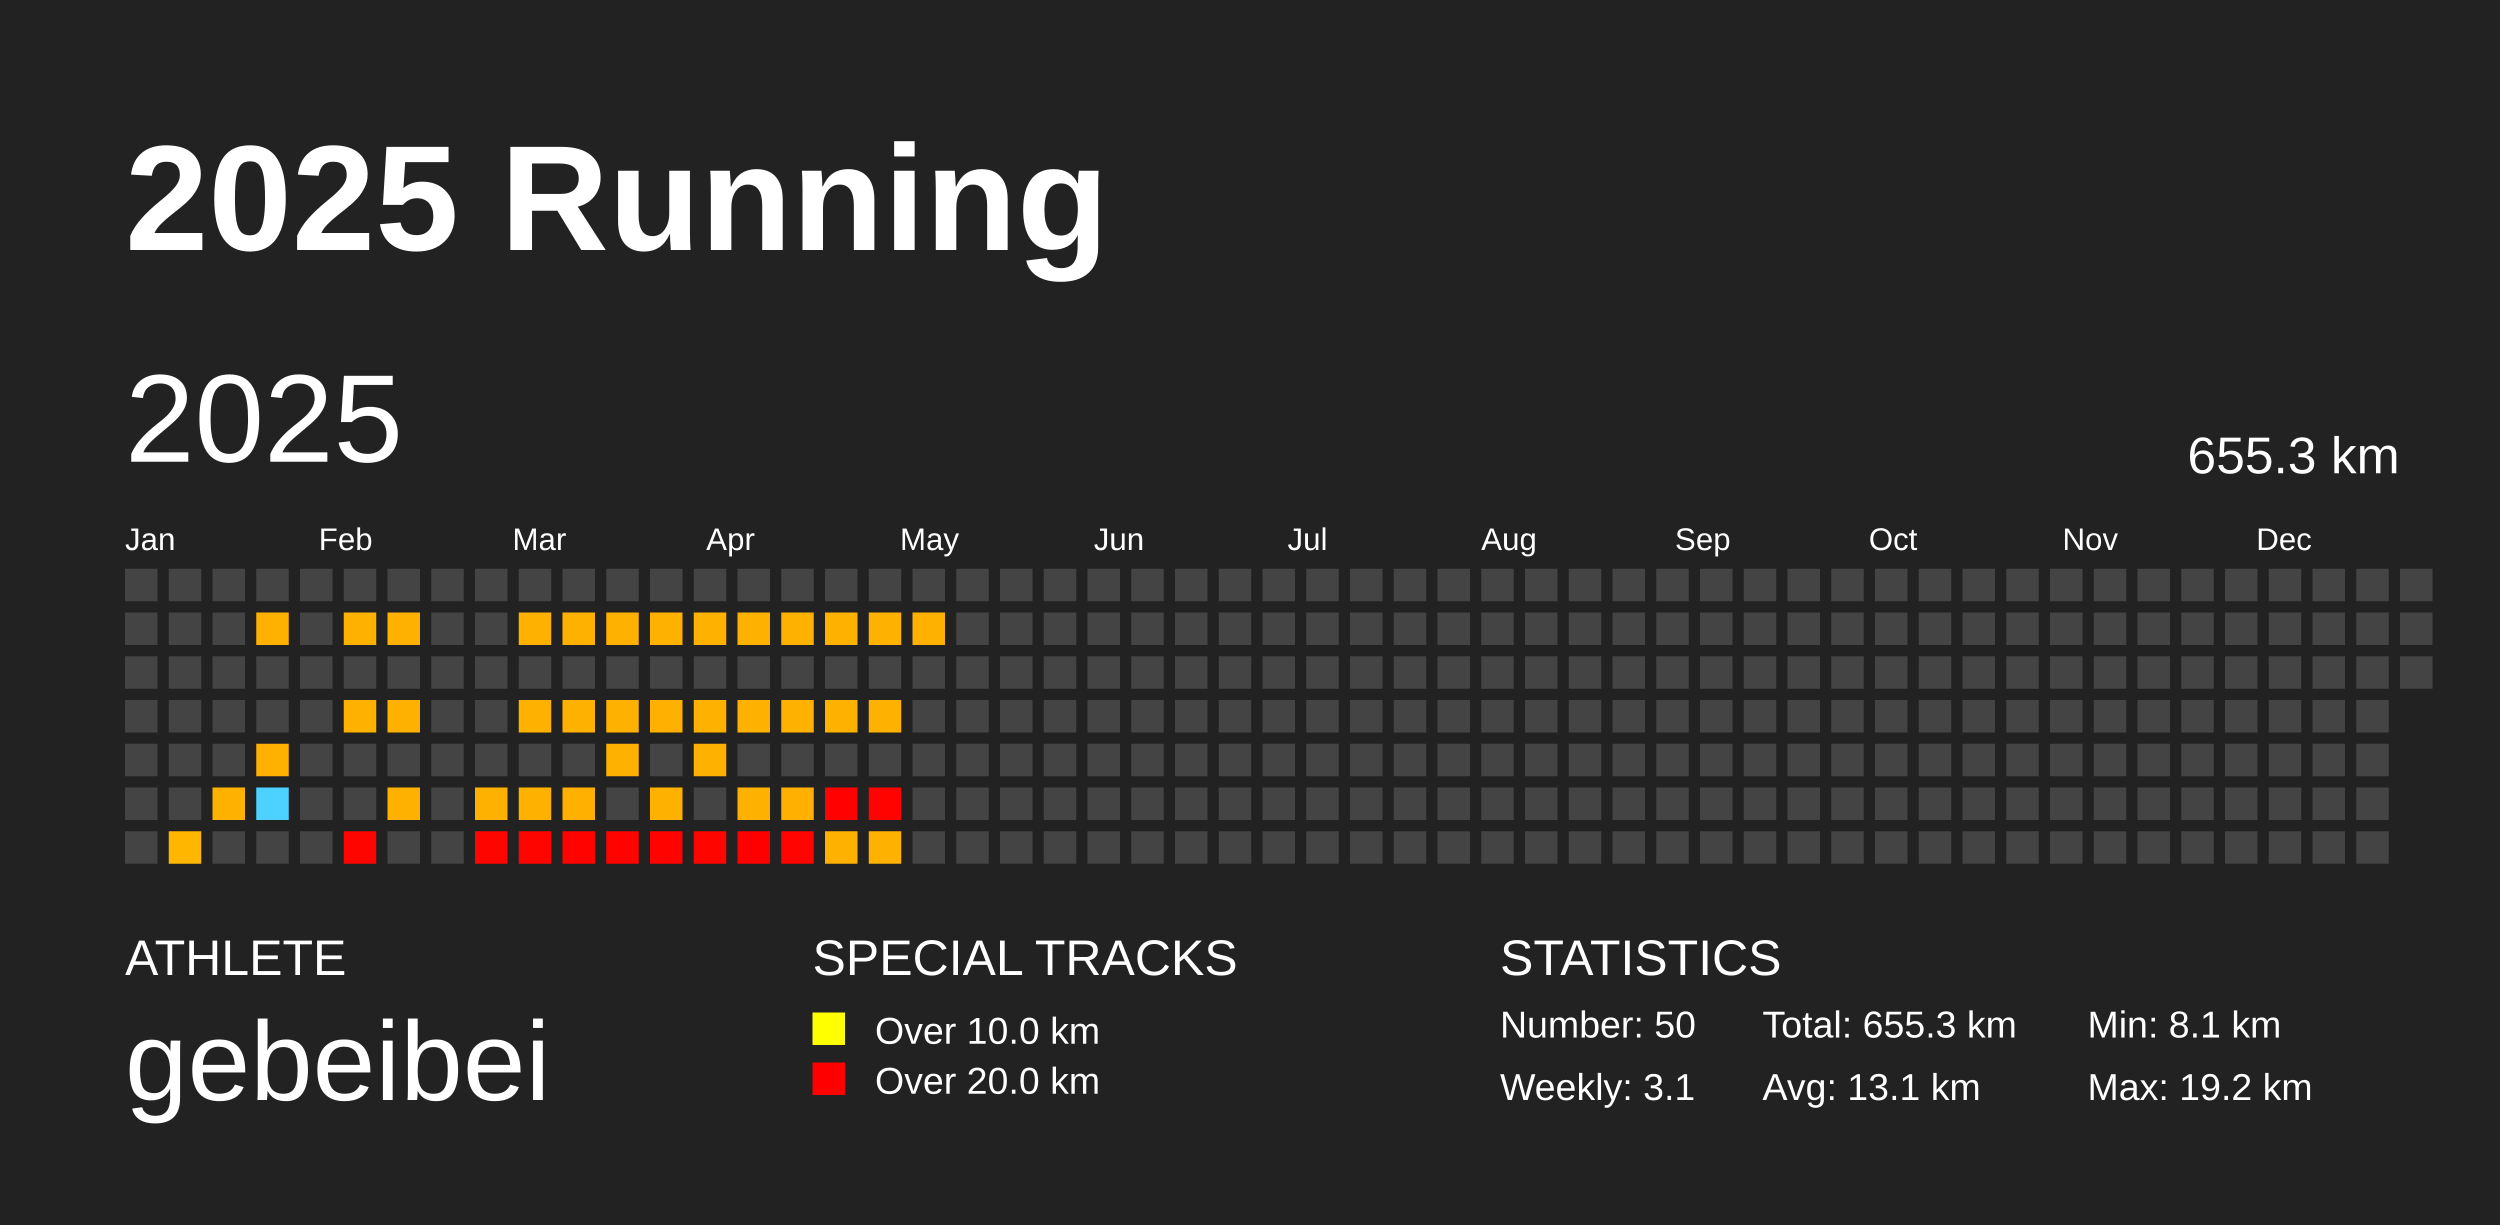
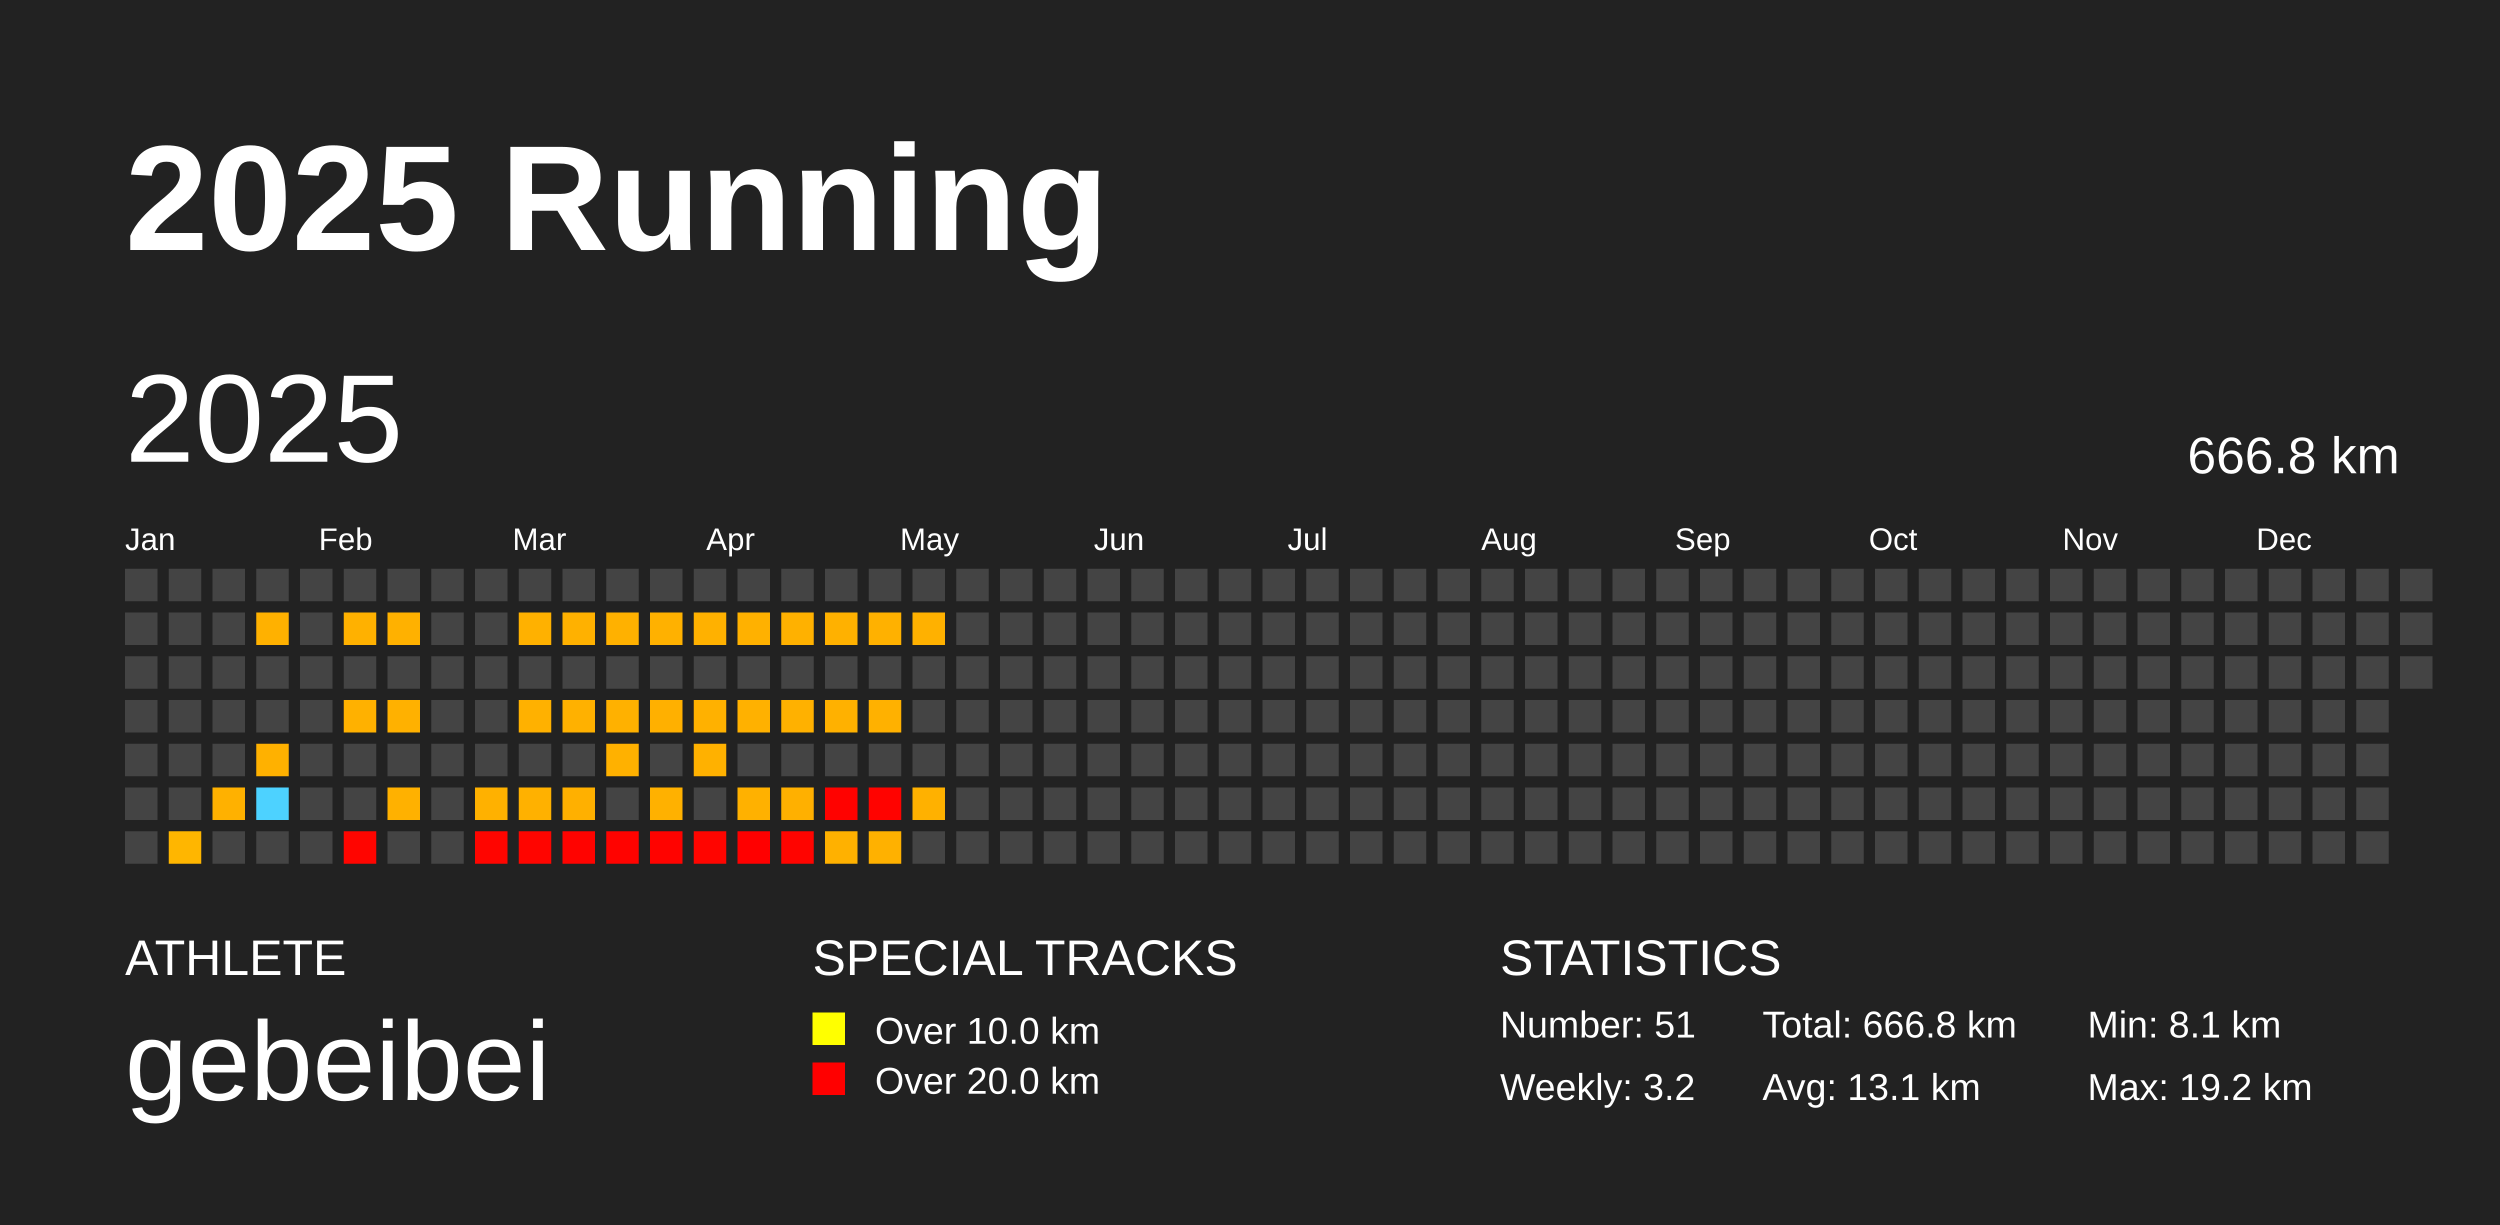
<svg xmlns="http://www.w3.org/2000/svg" baseProfile="full" height="98mm" version="1.1" viewBox="0,0,200,98" width="200mm">
  <defs />
  <rect fill="#222222" height="98" width="200" x="0" y="0" />
  <text fill="#FFFFFF" style="font-size:12px; font-family:Arial; font-weight:bold;" x="10" y="20">2025 Running</text>
  <text fill="#FFFFFF" style="font-size:4px; font-family:Arial" x="10" y="78">ATHLETE</text>
  <text fill="#FFFFFF" style="font-size:9px; font-family:Arial" x="10" y="88">gebeibei</text>
  <text fill="#FFFFFF" style="font-size:4px; font-family:Arial" x="65" y="78">SPECIAL TRACKS</text>
  <rect fill="yellow" height="2.6" width="2.6" x="65" y="81" />
  <text fill="#FFFFFF" style="font-size:3px; font-family:Arial" x="70" y="83.5">Over 10.0 km</text>
  <rect fill="red" height="2.6" width="2.6" x="65" y="85" />
  <text fill="#FFFFFF" style="font-size:3px; font-family:Arial" x="70" y="87.5">Over 20.0 km</text>
  <text fill="#FFFFFF" style="font-size:4px; font-family:Arial" x="120" y="78">STATISTICS</text>
-   <text fill="#FFFFFF" style="font-size:3px; font-family:Arial" x="120" y="83">Number: 50</text>
-   <text fill="#FFFFFF" style="font-size:3px; font-family:Arial" x="120" y="88">Weekly: 3.1</text>
-   <text fill="#FFFFFF" style="font-size:3px; font-family:Arial" x="141" y="83">Total: 655.3 km</text>
+   <text fill="#FFFFFF" style="font-size:3px; font-family:Arial" x="120" y="83">Number: 51</text>
+   <text fill="#FFFFFF" style="font-size:3px; font-family:Arial" x="120" y="88">Weekly: 3.2</text>
+   <text fill="#FFFFFF" style="font-size:3px; font-family:Arial" x="141" y="83">Total: 666.8 km</text>
  <text fill="#FFFFFF" style="font-size:3px; font-family:Arial" x="141" y="88">Avg: 13.1 km</text>
  <text fill="#FFFFFF" style="font-size:3px; font-family:Arial" x="167" y="83">Min: 8.1 km</text>
  <text fill="#FFFFFF" style="font-size:3px; font-family:Arial" x="167" y="88">Max: 19.2 km</text>
  <text dominant-baseline="hanging" fill="#FFFFFF" style="font-size:10.0px; font-family:Arial;" x="10" y="30">2025</text>
-   <text dominant-baseline="hanging" fill="#FFFFFF" style="font-size:4.125px; font-family:Arial;" x="175" y="35">655.3 km</text>
+   <text dominant-baseline="hanging" fill="#FFFFFF" style="font-size:4.125px; font-family:Arial;" x="175" y="35">666.8 km</text>
  <text fill="#FFFFFF" style="font-size:2.5px; font-family:Arial" x="10.0" y="44">Jan</text>
  <text fill="#FFFFFF" style="font-size:2.5px; font-family:Arial" x="25.5" y="44">Feb</text>
  <text fill="#FFFFFF" style="font-size:2.5px; font-family:Arial" x="41.0" y="44">Mar</text>
  <text fill="#FFFFFF" style="font-size:2.5px; font-family:Arial" x="56.5" y="44">Apr</text>
  <text fill="#FFFFFF" style="font-size:2.5px; font-family:Arial" x="72.0" y="44">May</text>
  <text fill="#FFFFFF" style="font-size:2.5px; font-family:Arial" x="87.5" y="44">Jun</text>
  <text fill="#FFFFFF" style="font-size:2.5px; font-family:Arial" x="103.0" y="44">Jul</text>
  <text fill="#FFFFFF" style="font-size:2.5px; font-family:Arial" x="118.5" y="44">Aug</text>
  <text fill="#FFFFFF" style="font-size:2.5px; font-family:Arial" x="134.0" y="44">Sep</text>
  <text fill="#FFFFFF" style="font-size:2.5px; font-family:Arial" x="149.5" y="44">Oct</text>
  <text fill="#FFFFFF" style="font-size:2.5px; font-family:Arial" x="165.0" y="44">Nov</text>
  <text fill="#FFFFFF" style="font-size:2.5px; font-family:Arial" x="180.5" y="44">Dec</text>
  <rect fill="#444444" height="2.6" width="2.6" x="10.0" y="45.5" />
  <rect fill="#444444" height="2.6" width="2.6" x="10.0" y="49.0" />
  <rect fill="#444444" height="2.6" width="2.6" x="10.0" y="52.5" />
  <rect fill="#444444" height="2.6" width="2.6" x="10.0" y="56.0" />
  <rect fill="#444444" height="2.6" width="2.6" x="10.0" y="59.5" />
  <rect fill="#444444" height="2.6" width="2.6" x="10.0" y="63.0" />
  <rect fill="#444444" height="2.6" width="2.6" x="10.0" y="66.5" />
  <rect fill="#444444" height="2.6" width="2.6" x="13.5" y="45.5" />
  <rect fill="#444444" height="2.6" width="2.6" x="13.5" y="49.0" />
  <rect fill="#444444" height="2.6" width="2.6" x="13.5" y="52.5" />
  <rect fill="#444444" height="2.6" width="2.6" x="13.5" y="56.0" />
  <rect fill="#444444" height="2.6" width="2.6" x="13.5" y="59.5" />
  <rect fill="#444444" height="2.6" width="2.6" x="13.5" y="63.0" />
  <rect fill="#ffb600" height="2.6" width="2.6" x="13.5" y="66.5" />
  <rect fill="#444444" height="2.6" width="2.6" x="17.0" y="45.5" />
  <rect fill="#444444" height="2.6" width="2.6" x="17.0" y="49.0" />
  <rect fill="#444444" height="2.6" width="2.6" x="17.0" y="52.5" />
  <rect fill="#444444" height="2.6" width="2.6" x="17.0" y="56.0" />
  <rect fill="#444444" height="2.6" width="2.6" x="17.0" y="59.5" />
  <rect fill="#ffb100" height="2.6" width="2.6" x="17.0" y="63.0" />
  <rect fill="#444444" height="2.6" width="2.6" x="17.0" y="66.5" />
  <rect fill="#444444" height="2.6" width="2.6" x="20.5" y="45.5" />
  <rect fill="#ffb100" height="2.6" width="2.6" x="20.5" y="49.0" />
  <rect fill="#444444" height="2.6" width="2.6" x="20.5" y="52.5" />
  <rect fill="#444444" height="2.6" width="2.6" x="20.5" y="56.0" />
  <rect fill="#ffb100" height="2.6" width="2.6" x="20.5" y="59.5" />
  <rect fill="#4dd2ff" height="2.6" width="2.6" x="20.5" y="63.0" />
  <rect fill="#444444" height="2.6" width="2.6" x="20.5" y="66.5" />
  <rect fill="#444444" height="2.6" width="2.6" x="24.0" y="45.5" />
  <rect fill="#444444" height="2.6" width="2.6" x="24.0" y="49.0" />
  <rect fill="#444444" height="2.6" width="2.6" x="24.0" y="52.5" />
  <rect fill="#444444" height="2.6" width="2.6" x="24.0" y="56.0" />
  <rect fill="#444444" height="2.6" width="2.6" x="24.0" y="59.5" />
  <rect fill="#444444" height="2.6" width="2.6" x="24.0" y="63.0" />
  <rect fill="#444444" height="2.6" width="2.6" x="24.0" y="66.5" />
  <rect fill="#444444" height="2.6" width="2.6" x="27.5" y="45.5" />
  <rect fill="#ffb100" height="2.6" width="2.6" x="27.5" y="49.0" />
  <rect fill="#444444" height="2.6" width="2.6" x="27.5" y="52.5" />
  <rect fill="#ffb100" height="2.6" width="2.6" x="27.5" y="56.0" />
  <rect fill="#444444" height="2.6" width="2.6" x="27.5" y="59.5" />
  <rect fill="#444444" height="2.6" width="2.6" x="27.5" y="63.0" />
  <rect fill="#ff0500" height="2.6" width="2.6" x="27.5" y="66.5" />
  <rect fill="#444444" height="2.6" width="2.6" x="31.0" y="45.5" />
  <rect fill="#ffb100" height="2.6" width="2.6" x="31.0" y="49.0" />
  <rect fill="#444444" height="2.6" width="2.6" x="31.0" y="52.5" />
  <rect fill="#ffb100" height="2.6" width="2.6" x="31.0" y="56.0" />
  <rect fill="#444444" height="2.6" width="2.6" x="31.0" y="59.5" />
  <rect fill="#ffb100" height="2.6" width="2.6" x="31.0" y="63.0" />
  <rect fill="#444444" height="2.6" width="2.6" x="31.0" y="66.5" />
  <rect fill="#444444" height="2.6" width="2.6" x="34.5" y="45.5" />
  <rect fill="#444444" height="2.6" width="2.6" x="34.5" y="49.0" />
  <rect fill="#444444" height="2.6" width="2.6" x="34.5" y="52.5" />
  <rect fill="#444444" height="2.6" width="2.6" x="34.5" y="56.0" />
  <rect fill="#444444" height="2.6" width="2.6" x="34.5" y="59.5" />
  <rect fill="#444444" height="2.6" width="2.6" x="34.5" y="63.0" />
  <rect fill="#444444" height="2.6" width="2.6" x="34.5" y="66.5" />
  <rect fill="#444444" height="2.6" width="2.6" x="38.0" y="45.5" />
  <rect fill="#444444" height="2.6" width="2.6" x="38.0" y="49.0" />
  <rect fill="#444444" height="2.6" width="2.6" x="38.0" y="52.5" />
  <rect fill="#444444" height="2.6" width="2.6" x="38.0" y="56.0" />
  <rect fill="#444444" height="2.6" width="2.6" x="38.0" y="59.5" />
  <rect fill="#ffb100" height="2.6" width="2.6" x="38.0" y="63.0" />
  <rect fill="#ff0500" height="2.6" width="2.6" x="38.0" y="66.5" />
  <rect fill="#444444" height="2.6" width="2.6" x="41.5" y="45.5" />
  <rect fill="#ffb100" height="2.6" width="2.6" x="41.5" y="49.0" />
  <rect fill="#444444" height="2.6" width="2.6" x="41.5" y="52.5" />
  <rect fill="#ffb100" height="2.6" width="2.6" x="41.5" y="56.0" />
  <rect fill="#444444" height="2.6" width="2.6" x="41.5" y="59.5" />
  <rect fill="#ffb100" height="2.6" width="2.6" x="41.5" y="63.0" />
  <rect fill="#ff0500" height="2.6" width="2.6" x="41.5" y="66.5" />
  <rect fill="#444444" height="2.6" width="2.6" x="45.0" y="45.5" />
  <rect fill="#ffb100" height="2.6" width="2.6" x="45.0" y="49.0" />
  <rect fill="#444444" height="2.6" width="2.6" x="45.0" y="52.5" />
  <rect fill="#ffb100" height="2.6" width="2.6" x="45.0" y="56.0" />
  <rect fill="#444444" height="2.6" width="2.6" x="45.0" y="59.5" />
  <rect fill="#ffb000" height="2.6" width="2.6" x="45.0" y="63.0" />
  <rect fill="#ff0300" height="2.6" width="2.6" x="45.0" y="66.5" />
  <rect fill="#444444" height="2.6" width="2.6" x="48.5" y="45.5" />
  <rect fill="#ffb100" height="2.6" width="2.6" x="48.5" y="49.0" />
  <rect fill="#444444" height="2.6" width="2.6" x="48.5" y="52.5" />
  <rect fill="#ffb100" height="2.6" width="2.6" x="48.5" y="56.0" />
  <rect fill="#ffb100" height="2.6" width="2.6" x="48.5" y="59.5" />
  <rect fill="#444444" height="2.6" width="2.6" x="48.5" y="63.0" />
  <rect fill="#ff0300" height="2.6" width="2.6" x="48.5" y="66.5" />
  <rect fill="#444444" height="2.6" width="2.6" x="52.0" y="45.5" />
  <rect fill="#ffb100" height="2.6" width="2.6" x="52.0" y="49.0" />
  <rect fill="#444444" height="2.6" width="2.6" x="52.0" y="52.5" />
  <rect fill="#ffb000" height="2.6" width="2.6" x="52.0" y="56.0" />
  <rect fill="#444444" height="2.6" width="2.6" x="52.0" y="59.5" />
  <rect fill="#ffb100" height="2.6" width="2.6" x="52.0" y="63.0" />
  <rect fill="#ff0300" height="2.6" width="2.6" x="52.0" y="66.5" />
  <rect fill="#444444" height="2.6" width="2.6" x="55.5" y="45.5" />
  <rect fill="#ffb100" height="2.6" width="2.6" x="55.5" y="49.0" />
  <rect fill="#444444" height="2.6" width="2.6" x="55.5" y="52.5" />
  <rect fill="#ffb100" height="2.6" width="2.6" x="55.5" y="56.0" />
  <rect fill="#ffb100" height="2.6" width="2.6" x="55.5" y="59.5" />
  <rect fill="#444444" height="2.6" width="2.6" x="55.5" y="63.0" />
  <rect fill="#ff0500" height="2.6" width="2.6" x="55.5" y="66.5" />
  <rect fill="#444444" height="2.6" width="2.6" x="59.0" y="45.5" />
  <rect fill="#ffb100" height="2.6" width="2.6" x="59.0" y="49.0" />
  <rect fill="#444444" height="2.6" width="2.6" x="59.0" y="52.5" />
  <rect fill="#ffb100" height="2.6" width="2.6" x="59.0" y="56.0" />
  <rect fill="#444444" height="2.6" width="2.6" x="59.0" y="59.5" />
  <rect fill="#ffb100" height="2.6" width="2.6" x="59.0" y="63.0" />
  <rect fill="#ff0000" height="2.6" width="2.6" x="59.0" y="66.5" />
  <rect fill="#444444" height="2.6" width="2.6" x="62.5" y="45.5" />
  <rect fill="#ffb100" height="2.6" width="2.6" x="62.5" y="49.0" />
  <rect fill="#444444" height="2.6" width="2.6" x="62.5" y="52.5" />
  <rect fill="#ffb100" height="2.6" width="2.6" x="62.5" y="56.0" />
  <rect fill="#444444" height="2.6" width="2.6" x="62.5" y="59.5" />
  <rect fill="#ffb000" height="2.6" width="2.6" x="62.5" y="63.0" />
  <rect fill="#ff0400" height="2.6" width="2.6" x="62.5" y="66.5" />
  <rect fill="#444444" height="2.6" width="2.6" x="66.0" y="45.5" />
  <rect fill="#ffb100" height="2.6" width="2.6" x="66.0" y="49.0" />
  <rect fill="#444444" height="2.6" width="2.6" x="66.0" y="52.5" />
  <rect fill="#ffb100" height="2.6" width="2.6" x="66.0" y="56.0" />
  <rect fill="#444444" height="2.6" width="2.6" x="66.0" y="59.5" />
  <rect fill="#ff0200" height="2.6" width="2.6" x="66.0" y="63.0" />
  <rect fill="#ffb100" height="2.6" width="2.6" x="66.0" y="66.5" />
  <rect fill="#444444" height="2.6" width="2.6" x="69.5" y="45.5" />
  <rect fill="#ffb100" height="2.6" width="2.6" x="69.5" y="49.0" />
  <rect fill="#444444" height="2.6" width="2.6" x="69.5" y="52.5" />
  <rect fill="#ffb100" height="2.6" width="2.6" x="69.5" y="56.0" />
  <rect fill="#444444" height="2.6" width="2.6" x="69.5" y="59.5" />
  <rect fill="#ff0300" height="2.6" width="2.6" x="69.5" y="63.0" />
  <rect fill="#ffb100" height="2.6" width="2.6" x="69.5" y="66.5" />
  <rect fill="#444444" height="2.6" width="2.6" x="73.0" y="45.5" />
  <rect fill="#ffb100" height="2.6" width="2.6" x="73.0" y="49.0" />
  <rect fill="#444444" height="2.6" width="2.6" x="73.0" y="52.5" />
  <rect fill="#444444" height="2.6" width="2.6" x="73.0" y="56.0" />
  <rect fill="#444444" height="2.6" width="2.6" x="73.0" y="59.5" />
-   <rect fill="#444444" height="2.6" width="2.6" x="73.0" y="63.0" />
+   <rect fill="#ffb100" height="2.6" width="2.6" x="73.0" y="63.0" />
  <rect fill="#444444" height="2.6" width="2.6" x="73.0" y="66.5" />
  <rect fill="#444444" height="2.6" width="2.6" x="76.5" y="45.5" />
  <rect fill="#444444" height="2.6" width="2.6" x="76.5" y="49.0" />
  <rect fill="#444444" height="2.6" width="2.6" x="76.5" y="52.5" />
  <rect fill="#444444" height="2.6" width="2.6" x="76.5" y="56.0" />
  <rect fill="#444444" height="2.6" width="2.6" x="76.5" y="59.5" />
  <rect fill="#444444" height="2.6" width="2.6" x="76.5" y="63.0" />
  <rect fill="#444444" height="2.6" width="2.6" x="76.5" y="66.5" />
  <rect fill="#444444" height="2.6" width="2.6" x="80.0" y="45.5" />
  <rect fill="#444444" height="2.6" width="2.6" x="80.0" y="49.0" />
  <rect fill="#444444" height="2.6" width="2.6" x="80.0" y="52.5" />
  <rect fill="#444444" height="2.6" width="2.6" x="80.0" y="56.0" />
  <rect fill="#444444" height="2.6" width="2.6" x="80.0" y="59.5" />
  <rect fill="#444444" height="2.6" width="2.6" x="80.0" y="63.0" />
  <rect fill="#444444" height="2.6" width="2.6" x="80.0" y="66.5" />
  <rect fill="#444444" height="2.6" width="2.6" x="83.5" y="45.5" />
  <rect fill="#444444" height="2.6" width="2.6" x="83.5" y="49.0" />
  <rect fill="#444444" height="2.6" width="2.6" x="83.5" y="52.5" />
  <rect fill="#444444" height="2.6" width="2.6" x="83.5" y="56.0" />
  <rect fill="#444444" height="2.6" width="2.6" x="83.5" y="59.5" />
  <rect fill="#444444" height="2.6" width="2.6" x="83.5" y="63.0" />
  <rect fill="#444444" height="2.6" width="2.6" x="83.5" y="66.5" />
  <rect fill="#444444" height="2.6" width="2.6" x="87.0" y="45.5" />
  <rect fill="#444444" height="2.6" width="2.6" x="87.0" y="49.0" />
  <rect fill="#444444" height="2.6" width="2.6" x="87.0" y="52.5" />
  <rect fill="#444444" height="2.6" width="2.6" x="87.0" y="56.0" />
  <rect fill="#444444" height="2.6" width="2.6" x="87.0" y="59.5" />
  <rect fill="#444444" height="2.6" width="2.6" x="87.0" y="63.0" />
  <rect fill="#444444" height="2.6" width="2.6" x="87.0" y="66.5" />
  <rect fill="#444444" height="2.6" width="2.6" x="90.5" y="45.5" />
  <rect fill="#444444" height="2.6" width="2.6" x="90.5" y="49.0" />
  <rect fill="#444444" height="2.6" width="2.6" x="90.5" y="52.5" />
  <rect fill="#444444" height="2.6" width="2.6" x="90.5" y="56.0" />
  <rect fill="#444444" height="2.6" width="2.6" x="90.5" y="59.5" />
  <rect fill="#444444" height="2.6" width="2.6" x="90.5" y="63.0" />
  <rect fill="#444444" height="2.6" width="2.6" x="90.5" y="66.5" />
  <rect fill="#444444" height="2.6" width="2.6" x="94.0" y="45.5" />
  <rect fill="#444444" height="2.6" width="2.6" x="94.0" y="49.0" />
  <rect fill="#444444" height="2.6" width="2.6" x="94.0" y="52.5" />
  <rect fill="#444444" height="2.6" width="2.6" x="94.0" y="56.0" />
  <rect fill="#444444" height="2.6" width="2.6" x="94.0" y="59.5" />
  <rect fill="#444444" height="2.6" width="2.6" x="94.0" y="63.0" />
  <rect fill="#444444" height="2.6" width="2.6" x="94.0" y="66.5" />
  <rect fill="#444444" height="2.6" width="2.6" x="97.5" y="45.5" />
  <rect fill="#444444" height="2.6" width="2.6" x="97.5" y="49.0" />
  <rect fill="#444444" height="2.6" width="2.6" x="97.5" y="52.5" />
  <rect fill="#444444" height="2.6" width="2.6" x="97.5" y="56.0" />
  <rect fill="#444444" height="2.6" width="2.6" x="97.5" y="59.5" />
  <rect fill="#444444" height="2.6" width="2.6" x="97.5" y="63.0" />
  <rect fill="#444444" height="2.6" width="2.6" x="97.5" y="66.5" />
  <rect fill="#444444" height="2.6" width="2.6" x="101.0" y="45.5" />
  <rect fill="#444444" height="2.6" width="2.6" x="101.0" y="49.0" />
  <rect fill="#444444" height="2.6" width="2.6" x="101.0" y="52.5" />
  <rect fill="#444444" height="2.6" width="2.6" x="101.0" y="56.0" />
  <rect fill="#444444" height="2.6" width="2.6" x="101.0" y="59.5" />
  <rect fill="#444444" height="2.6" width="2.6" x="101.0" y="63.0" />
  <rect fill="#444444" height="2.6" width="2.6" x="101.0" y="66.5" />
  <rect fill="#444444" height="2.6" width="2.6" x="104.5" y="45.5" />
  <rect fill="#444444" height="2.6" width="2.6" x="104.5" y="49.0" />
  <rect fill="#444444" height="2.6" width="2.6" x="104.5" y="52.5" />
  <rect fill="#444444" height="2.6" width="2.6" x="104.5" y="56.0" />
  <rect fill="#444444" height="2.6" width="2.6" x="104.5" y="59.5" />
  <rect fill="#444444" height="2.6" width="2.6" x="104.5" y="63.0" />
  <rect fill="#444444" height="2.6" width="2.6" x="104.5" y="66.5" />
  <rect fill="#444444" height="2.6" width="2.6" x="108.0" y="45.5" />
  <rect fill="#444444" height="2.6" width="2.6" x="108.0" y="49.0" />
  <rect fill="#444444" height="2.6" width="2.6" x="108.0" y="52.5" />
  <rect fill="#444444" height="2.6" width="2.6" x="108.0" y="56.0" />
  <rect fill="#444444" height="2.6" width="2.6" x="108.0" y="59.5" />
  <rect fill="#444444" height="2.6" width="2.6" x="108.0" y="63.0" />
  <rect fill="#444444" height="2.6" width="2.6" x="108.0" y="66.5" />
  <rect fill="#444444" height="2.6" width="2.6" x="111.5" y="45.5" />
  <rect fill="#444444" height="2.6" width="2.6" x="111.5" y="49.0" />
  <rect fill="#444444" height="2.6" width="2.6" x="111.5" y="52.5" />
  <rect fill="#444444" height="2.6" width="2.6" x="111.5" y="56.0" />
  <rect fill="#444444" height="2.6" width="2.6" x="111.5" y="59.5" />
  <rect fill="#444444" height="2.6" width="2.6" x="111.5" y="63.0" />
  <rect fill="#444444" height="2.6" width="2.6" x="111.5" y="66.5" />
  <rect fill="#444444" height="2.6" width="2.6" x="115.0" y="45.5" />
  <rect fill="#444444" height="2.6" width="2.6" x="115.0" y="49.0" />
  <rect fill="#444444" height="2.6" width="2.6" x="115.0" y="52.5" />
  <rect fill="#444444" height="2.6" width="2.6" x="115.0" y="56.0" />
  <rect fill="#444444" height="2.6" width="2.6" x="115.0" y="59.5" />
  <rect fill="#444444" height="2.6" width="2.6" x="115.0" y="63.0" />
  <rect fill="#444444" height="2.6" width="2.6" x="115.0" y="66.5" />
  <rect fill="#444444" height="2.6" width="2.6" x="118.5" y="45.5" />
  <rect fill="#444444" height="2.6" width="2.6" x="118.5" y="49.0" />
  <rect fill="#444444" height="2.6" width="2.6" x="118.5" y="52.5" />
  <rect fill="#444444" height="2.6" width="2.6" x="118.5" y="56.0" />
  <rect fill="#444444" height="2.6" width="2.6" x="118.5" y="59.5" />
  <rect fill="#444444" height="2.6" width="2.6" x="118.5" y="63.0" />
  <rect fill="#444444" height="2.6" width="2.6" x="118.5" y="66.5" />
  <rect fill="#444444" height="2.6" width="2.6" x="122.0" y="45.5" />
  <rect fill="#444444" height="2.6" width="2.6" x="122.0" y="49.0" />
  <rect fill="#444444" height="2.6" width="2.6" x="122.0" y="52.5" />
  <rect fill="#444444" height="2.6" width="2.6" x="122.0" y="56.0" />
  <rect fill="#444444" height="2.6" width="2.6" x="122.0" y="59.5" />
  <rect fill="#444444" height="2.6" width="2.6" x="122.0" y="63.0" />
  <rect fill="#444444" height="2.6" width="2.6" x="122.0" y="66.5" />
  <rect fill="#444444" height="2.6" width="2.6" x="125.5" y="45.5" />
  <rect fill="#444444" height="2.6" width="2.6" x="125.5" y="49.0" />
  <rect fill="#444444" height="2.6" width="2.6" x="125.5" y="52.5" />
  <rect fill="#444444" height="2.6" width="2.6" x="125.5" y="56.0" />
  <rect fill="#444444" height="2.6" width="2.6" x="125.5" y="59.5" />
  <rect fill="#444444" height="2.6" width="2.6" x="125.5" y="63.0" />
  <rect fill="#444444" height="2.6" width="2.6" x="125.5" y="66.5" />
  <rect fill="#444444" height="2.6" width="2.6" x="129.0" y="45.5" />
  <rect fill="#444444" height="2.6" width="2.6" x="129.0" y="49.0" />
  <rect fill="#444444" height="2.6" width="2.6" x="129.0" y="52.5" />
  <rect fill="#444444" height="2.6" width="2.6" x="129.0" y="56.0" />
  <rect fill="#444444" height="2.6" width="2.6" x="129.0" y="59.5" />
  <rect fill="#444444" height="2.6" width="2.6" x="129.0" y="63.0" />
  <rect fill="#444444" height="2.6" width="2.6" x="129.0" y="66.5" />
  <rect fill="#444444" height="2.6" width="2.6" x="132.5" y="45.5" />
  <rect fill="#444444" height="2.6" width="2.6" x="132.5" y="49.0" />
  <rect fill="#444444" height="2.6" width="2.6" x="132.5" y="52.5" />
  <rect fill="#444444" height="2.6" width="2.6" x="132.5" y="56.0" />
  <rect fill="#444444" height="2.6" width="2.6" x="132.5" y="59.5" />
  <rect fill="#444444" height="2.6" width="2.6" x="132.5" y="63.0" />
  <rect fill="#444444" height="2.6" width="2.6" x="132.5" y="66.5" />
  <rect fill="#444444" height="2.6" width="2.6" x="136.0" y="45.5" />
  <rect fill="#444444" height="2.6" width="2.6" x="136.0" y="49.0" />
  <rect fill="#444444" height="2.6" width="2.6" x="136.0" y="52.5" />
  <rect fill="#444444" height="2.6" width="2.6" x="136.0" y="56.0" />
  <rect fill="#444444" height="2.6" width="2.6" x="136.0" y="59.5" />
  <rect fill="#444444" height="2.6" width="2.6" x="136.0" y="63.0" />
  <rect fill="#444444" height="2.6" width="2.6" x="136.0" y="66.5" />
  <rect fill="#444444" height="2.6" width="2.6" x="139.5" y="45.5" />
  <rect fill="#444444" height="2.6" width="2.6" x="139.5" y="49.0" />
  <rect fill="#444444" height="2.6" width="2.6" x="139.5" y="52.5" />
  <rect fill="#444444" height="2.6" width="2.6" x="139.5" y="56.0" />
  <rect fill="#444444" height="2.6" width="2.6" x="139.5" y="59.5" />
  <rect fill="#444444" height="2.6" width="2.6" x="139.5" y="63.0" />
  <rect fill="#444444" height="2.6" width="2.6" x="139.5" y="66.5" />
  <rect fill="#444444" height="2.6" width="2.6" x="143.0" y="45.5" />
  <rect fill="#444444" height="2.6" width="2.6" x="143.0" y="49.0" />
  <rect fill="#444444" height="2.6" width="2.6" x="143.0" y="52.5" />
  <rect fill="#444444" height="2.6" width="2.6" x="143.0" y="56.0" />
  <rect fill="#444444" height="2.6" width="2.6" x="143.0" y="59.5" />
  <rect fill="#444444" height="2.6" width="2.6" x="143.0" y="63.0" />
  <rect fill="#444444" height="2.6" width="2.6" x="143.0" y="66.5" />
  <rect fill="#444444" height="2.6" width="2.6" x="146.5" y="45.5" />
  <rect fill="#444444" height="2.6" width="2.6" x="146.5" y="49.0" />
  <rect fill="#444444" height="2.6" width="2.6" x="146.5" y="52.5" />
  <rect fill="#444444" height="2.6" width="2.6" x="146.5" y="56.0" />
  <rect fill="#444444" height="2.6" width="2.6" x="146.5" y="59.5" />
  <rect fill="#444444" height="2.6" width="2.6" x="146.5" y="63.0" />
  <rect fill="#444444" height="2.6" width="2.6" x="146.5" y="66.5" />
  <rect fill="#444444" height="2.6" width="2.6" x="150.0" y="45.5" />
  <rect fill="#444444" height="2.6" width="2.6" x="150.0" y="49.0" />
  <rect fill="#444444" height="2.6" width="2.6" x="150.0" y="52.5" />
  <rect fill="#444444" height="2.6" width="2.6" x="150.0" y="56.0" />
  <rect fill="#444444" height="2.6" width="2.6" x="150.0" y="59.5" />
  <rect fill="#444444" height="2.6" width="2.6" x="150.0" y="63.0" />
  <rect fill="#444444" height="2.6" width="2.6" x="150.0" y="66.5" />
  <rect fill="#444444" height="2.6" width="2.6" x="153.5" y="45.5" />
  <rect fill="#444444" height="2.6" width="2.6" x="153.5" y="49.0" />
  <rect fill="#444444" height="2.6" width="2.6" x="153.5" y="52.5" />
  <rect fill="#444444" height="2.6" width="2.6" x="153.5" y="56.0" />
  <rect fill="#444444" height="2.6" width="2.6" x="153.5" y="59.5" />
  <rect fill="#444444" height="2.6" width="2.6" x="153.5" y="63.0" />
  <rect fill="#444444" height="2.6" width="2.6" x="153.5" y="66.5" />
  <rect fill="#444444" height="2.6" width="2.6" x="157.0" y="45.5" />
  <rect fill="#444444" height="2.6" width="2.6" x="157.0" y="49.0" />
  <rect fill="#444444" height="2.6" width="2.6" x="157.0" y="52.5" />
  <rect fill="#444444" height="2.6" width="2.6" x="157.0" y="56.0" />
  <rect fill="#444444" height="2.6" width="2.6" x="157.0" y="59.5" />
  <rect fill="#444444" height="2.6" width="2.6" x="157.0" y="63.0" />
  <rect fill="#444444" height="2.6" width="2.6" x="157.0" y="66.5" />
  <rect fill="#444444" height="2.6" width="2.6" x="160.5" y="45.5" />
  <rect fill="#444444" height="2.6" width="2.6" x="160.5" y="49.0" />
  <rect fill="#444444" height="2.6" width="2.6" x="160.5" y="52.5" />
  <rect fill="#444444" height="2.6" width="2.6" x="160.5" y="56.0" />
  <rect fill="#444444" height="2.6" width="2.6" x="160.5" y="59.5" />
  <rect fill="#444444" height="2.6" width="2.6" x="160.5" y="63.0" />
  <rect fill="#444444" height="2.6" width="2.6" x="160.5" y="66.5" />
  <rect fill="#444444" height="2.6" width="2.6" x="164.0" y="45.5" />
  <rect fill="#444444" height="2.6" width="2.6" x="164.0" y="49.0" />
  <rect fill="#444444" height="2.6" width="2.6" x="164.0" y="52.5" />
  <rect fill="#444444" height="2.6" width="2.6" x="164.0" y="56.0" />
  <rect fill="#444444" height="2.6" width="2.6" x="164.0" y="59.5" />
  <rect fill="#444444" height="2.6" width="2.6" x="164.0" y="63.0" />
  <rect fill="#444444" height="2.6" width="2.6" x="164.0" y="66.5" />
  <rect fill="#444444" height="2.6" width="2.6" x="167.5" y="45.5" />
  <rect fill="#444444" height="2.6" width="2.6" x="167.5" y="49.0" />
  <rect fill="#444444" height="2.6" width="2.6" x="167.5" y="52.5" />
  <rect fill="#444444" height="2.6" width="2.6" x="167.5" y="56.0" />
  <rect fill="#444444" height="2.6" width="2.6" x="167.5" y="59.5" />
  <rect fill="#444444" height="2.6" width="2.6" x="167.5" y="63.0" />
  <rect fill="#444444" height="2.6" width="2.6" x="167.5" y="66.5" />
  <rect fill="#444444" height="2.6" width="2.6" x="171.0" y="45.5" />
  <rect fill="#444444" height="2.6" width="2.6" x="171.0" y="49.0" />
  <rect fill="#444444" height="2.6" width="2.6" x="171.0" y="52.5" />
  <rect fill="#444444" height="2.6" width="2.6" x="171.0" y="56.0" />
  <rect fill="#444444" height="2.6" width="2.6" x="171.0" y="59.5" />
  <rect fill="#444444" height="2.6" width="2.6" x="171.0" y="63.0" />
  <rect fill="#444444" height="2.6" width="2.6" x="171.0" y="66.5" />
  <rect fill="#444444" height="2.6" width="2.6" x="174.5" y="45.5" />
  <rect fill="#444444" height="2.6" width="2.6" x="174.5" y="49.0" />
  <rect fill="#444444" height="2.6" width="2.6" x="174.5" y="52.5" />
  <rect fill="#444444" height="2.6" width="2.6" x="174.5" y="56.0" />
  <rect fill="#444444" height="2.6" width="2.6" x="174.5" y="59.5" />
  <rect fill="#444444" height="2.6" width="2.6" x="174.5" y="63.0" />
  <rect fill="#444444" height="2.6" width="2.6" x="174.5" y="66.5" />
  <rect fill="#444444" height="2.6" width="2.6" x="178.0" y="45.5" />
  <rect fill="#444444" height="2.6" width="2.6" x="178.0" y="49.0" />
  <rect fill="#444444" height="2.6" width="2.6" x="178.0" y="52.5" />
  <rect fill="#444444" height="2.6" width="2.6" x="178.0" y="56.0" />
  <rect fill="#444444" height="2.6" width="2.6" x="178.0" y="59.5" />
  <rect fill="#444444" height="2.6" width="2.6" x="178.0" y="63.0" />
  <rect fill="#444444" height="2.6" width="2.6" x="178.0" y="66.5" />
  <rect fill="#444444" height="2.6" width="2.6" x="181.5" y="45.5" />
  <rect fill="#444444" height="2.6" width="2.6" x="181.5" y="49.0" />
  <rect fill="#444444" height="2.6" width="2.6" x="181.5" y="52.5" />
  <rect fill="#444444" height="2.6" width="2.6" x="181.5" y="56.0" />
  <rect fill="#444444" height="2.6" width="2.6" x="181.5" y="59.5" />
  <rect fill="#444444" height="2.6" width="2.6" x="181.5" y="63.0" />
  <rect fill="#444444" height="2.6" width="2.6" x="181.5" y="66.5" />
  <rect fill="#444444" height="2.6" width="2.6" x="185.0" y="45.5" />
  <rect fill="#444444" height="2.6" width="2.6" x="185.0" y="49.0" />
  <rect fill="#444444" height="2.6" width="2.6" x="185.0" y="52.5" />
  <rect fill="#444444" height="2.6" width="2.6" x="185.0" y="56.0" />
  <rect fill="#444444" height="2.6" width="2.6" x="185.0" y="59.5" />
  <rect fill="#444444" height="2.6" width="2.6" x="185.0" y="63.0" />
  <rect fill="#444444" height="2.6" width="2.6" x="185.0" y="66.5" />
  <rect fill="#444444" height="2.6" width="2.6" x="188.5" y="45.5" />
  <rect fill="#444444" height="2.6" width="2.6" x="188.5" y="49.0" />
  <rect fill="#444444" height="2.6" width="2.6" x="188.5" y="52.5" />
  <rect fill="#444444" height="2.6" width="2.6" x="188.5" y="56.0" />
  <rect fill="#444444" height="2.6" width="2.6" x="188.5" y="59.5" />
  <rect fill="#444444" height="2.6" width="2.6" x="188.5" y="63.0" />
  <rect fill="#444444" height="2.6" width="2.6" x="188.5" y="66.5" />
  <rect fill="#444444" height="2.6" width="2.6" x="192.0" y="45.5" />
  <rect fill="#444444" height="2.6" width="2.6" x="192.0" y="49.0" />
  <rect fill="#444444" height="2.6" width="2.6" x="192.0" y="52.5" />
</svg>
